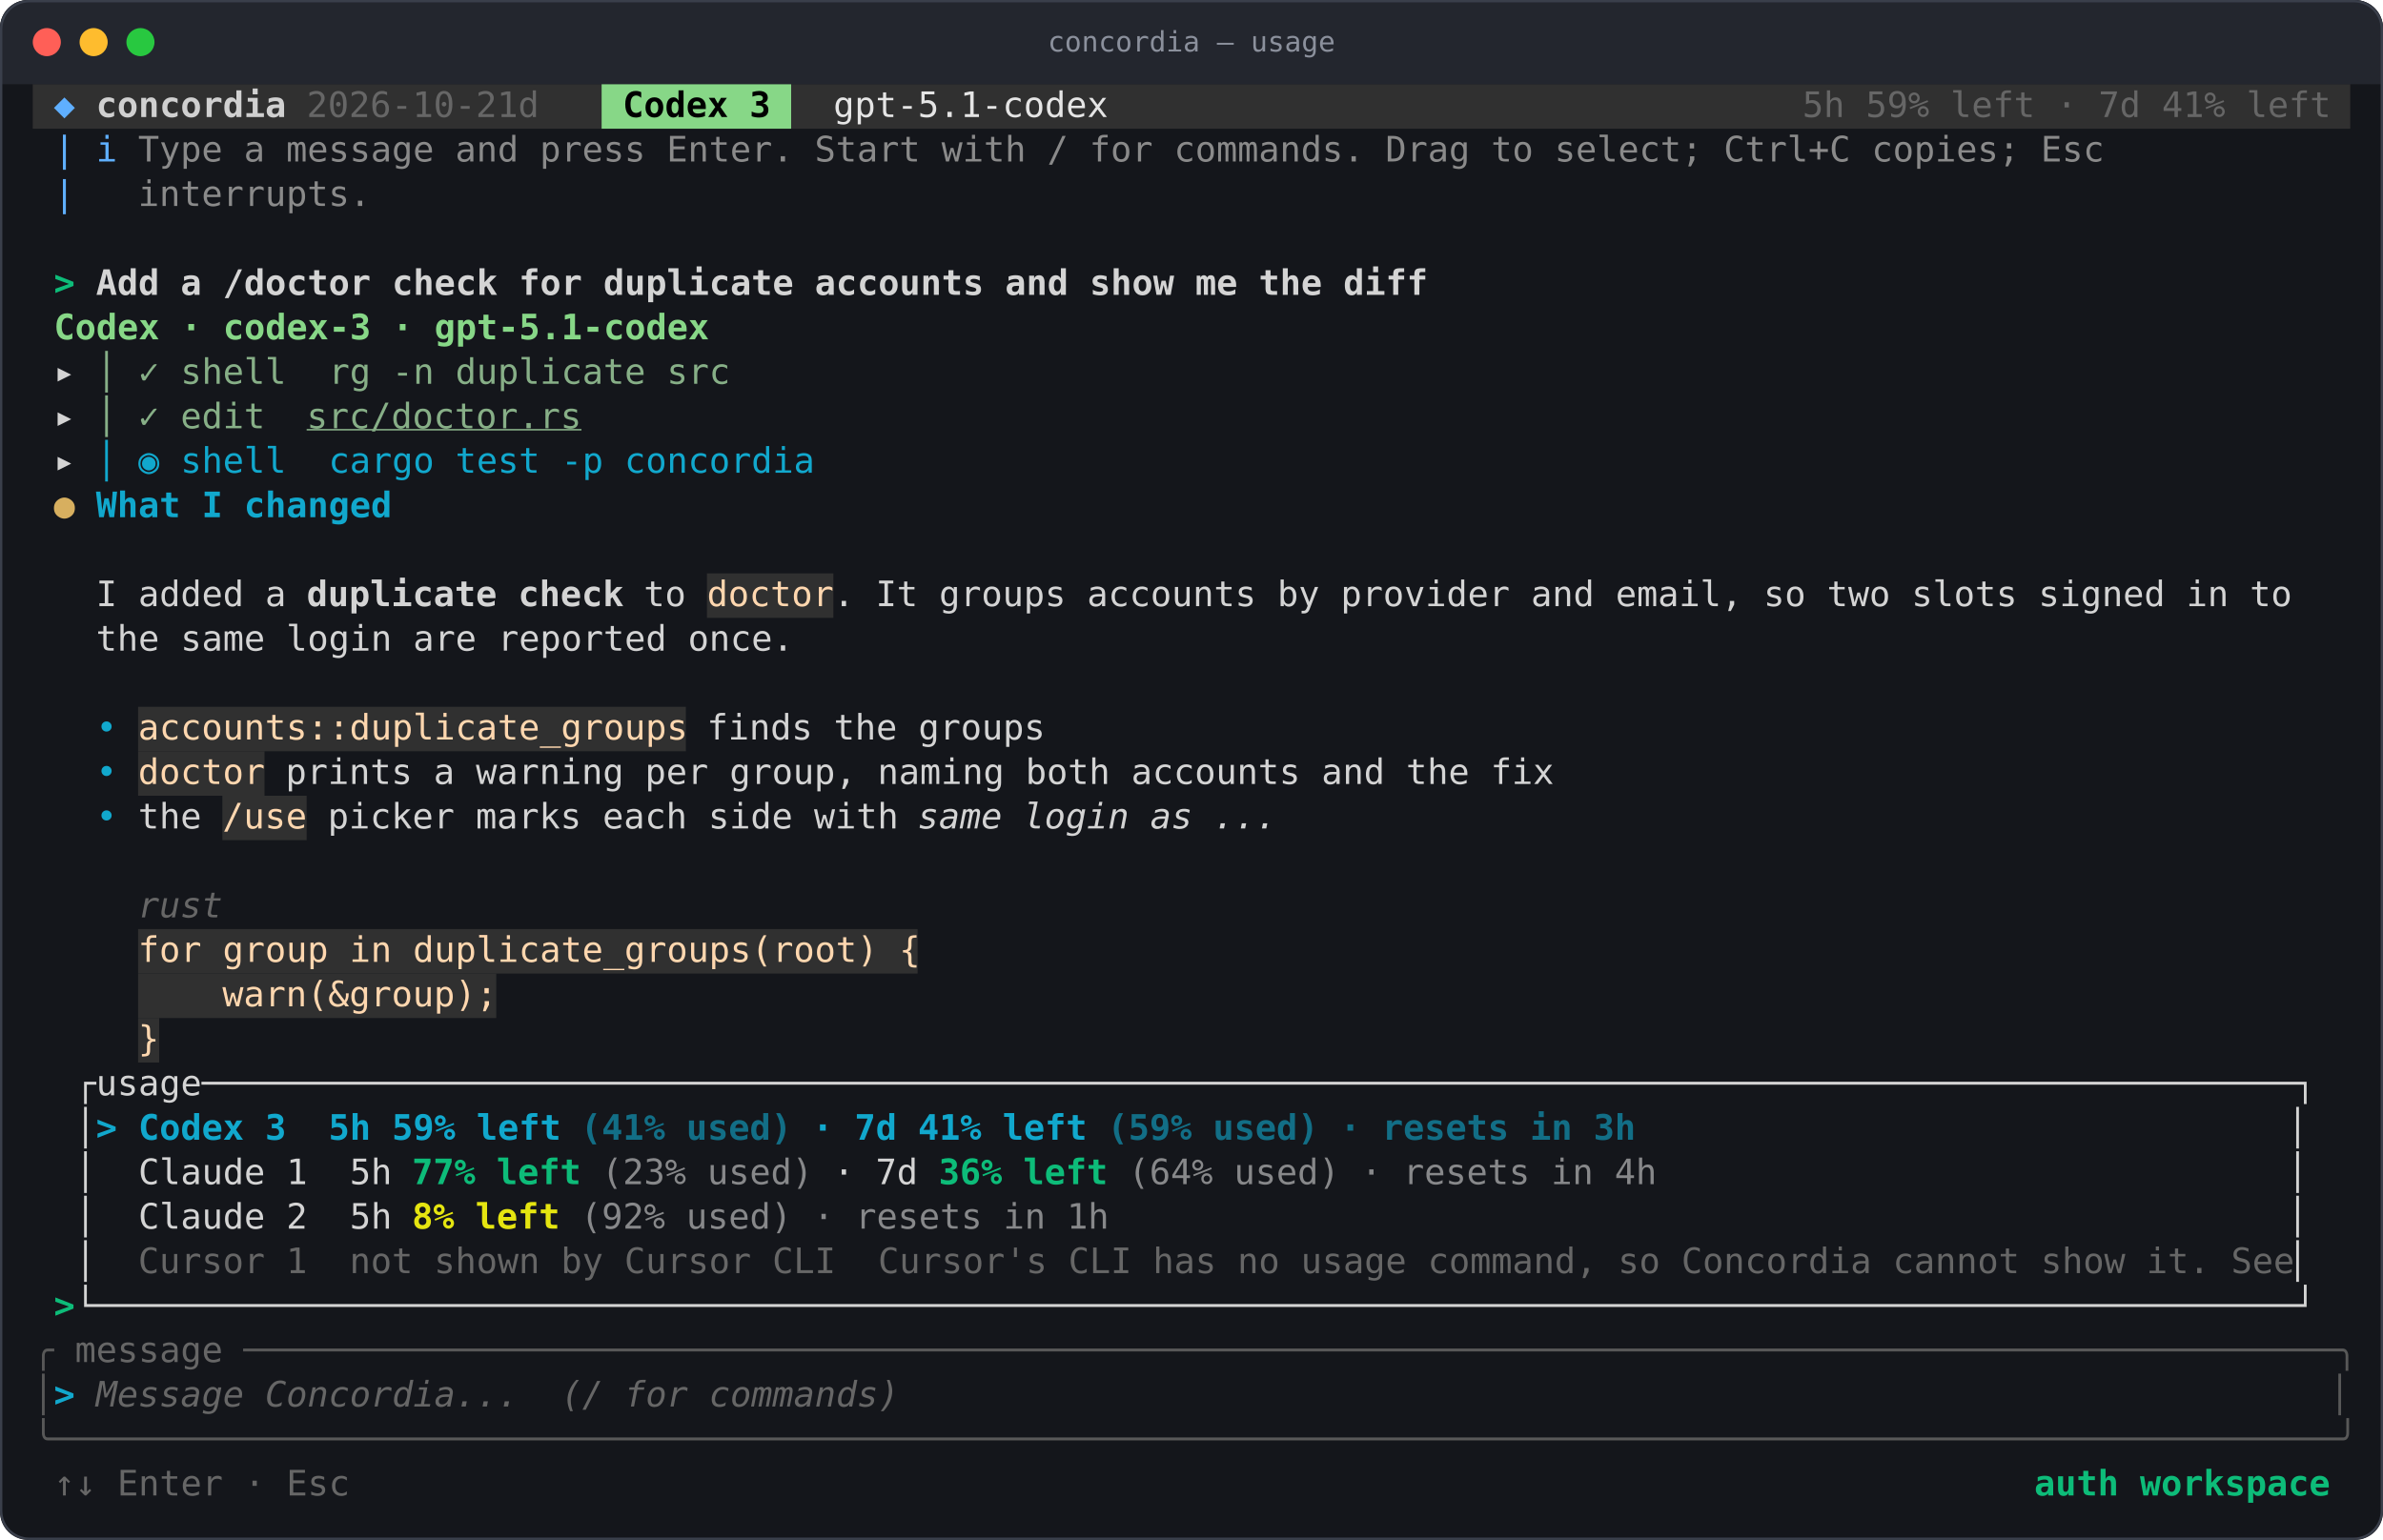
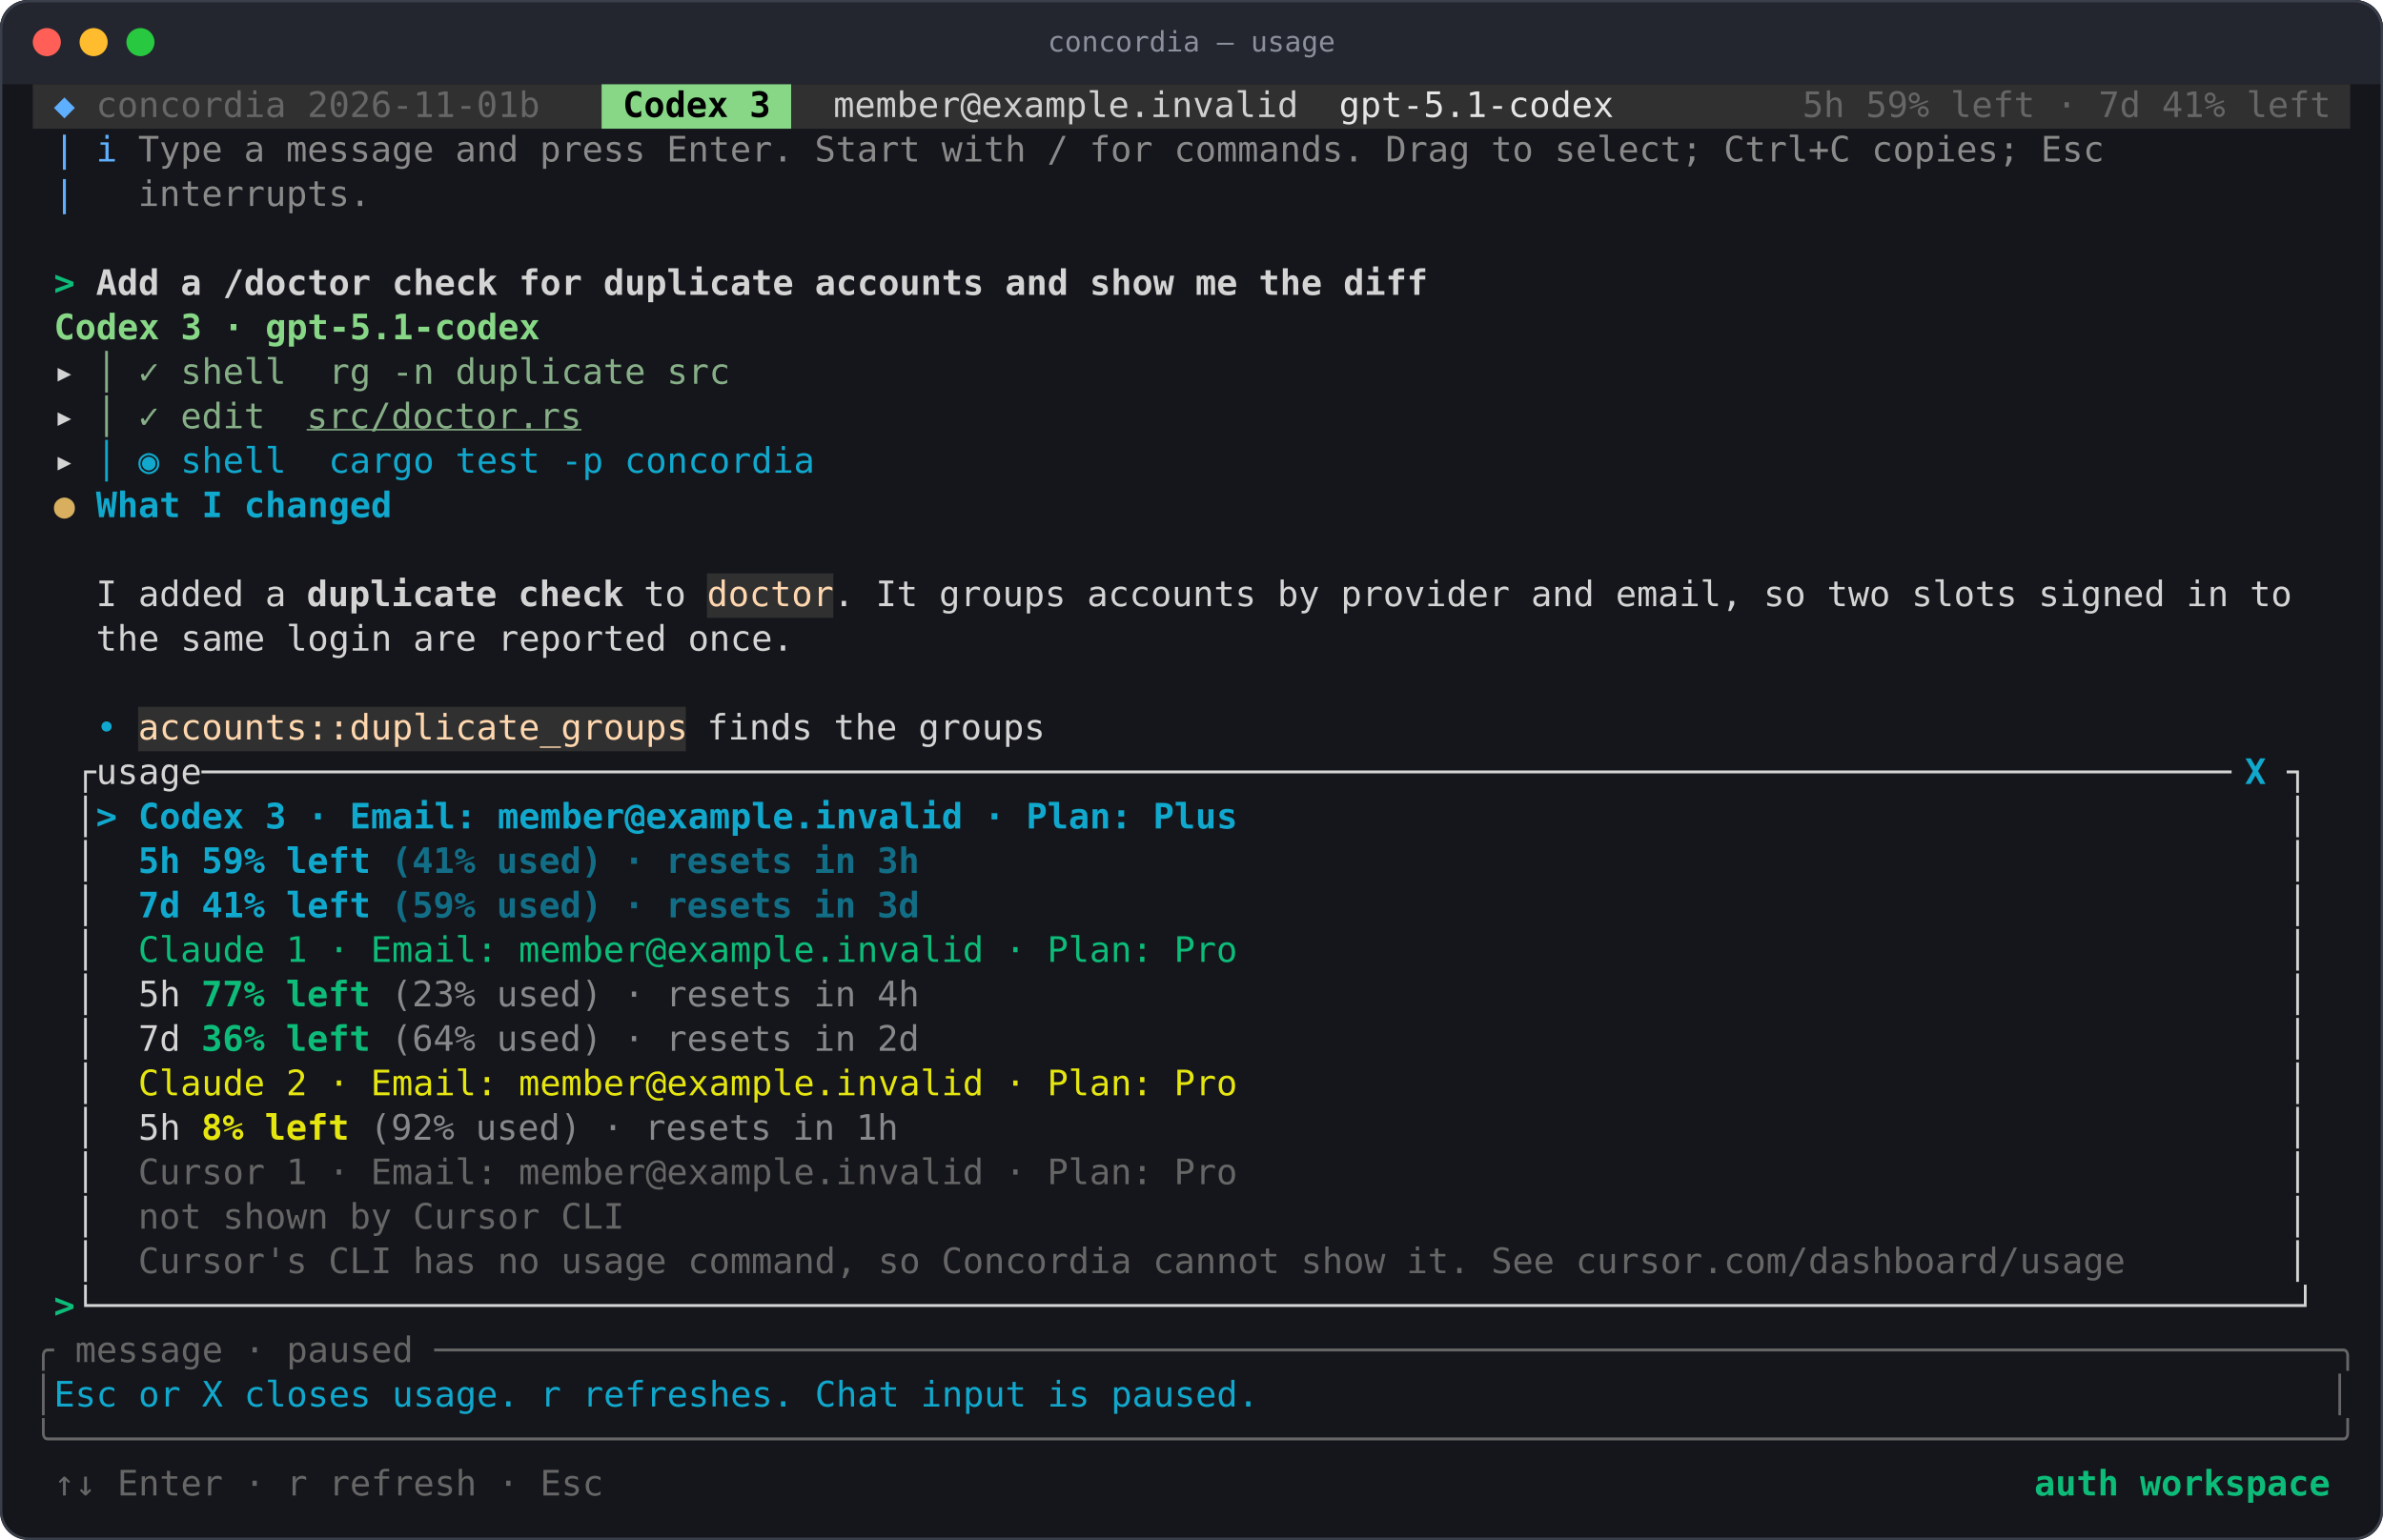
<svg xmlns="http://www.w3.org/2000/svg" width="1018" height="658" viewBox="0 0 1018 658" role="img" aria-label="concordia — usage">
  <defs>
    <clipPath id="win">
      <rect width="1018" height="658" rx="12" />
    </clipPath>
  </defs>
  <g clip-path="url(#win)">
    <rect width="1018" height="658" fill="#14161b" />
    <rect width="1018" height="36" fill="#23262e" />
    <circle cx="20" cy="18" r="6" fill="#ff5f57" />
    <circle cx="40" cy="18" r="6" fill="#febc2e" />
    <circle cx="60" cy="18" r="6" fill="#28c840" />
    <text x="509" y="22" font-family="Cascadia Mono, Consolas, monospace" font-size="12" fill="#8b909c" text-anchor="middle">concordia — usage</text>
    <rect x="14" y="36" width="243" height="19" fill="#303030" />
    <rect x="257" y="36" width="81" height="19" fill="#87d787" />
    <rect x="338" y="36" width="666" height="19" fill="#303030" />
    <rect x="302" y="245" width="54" height="19" fill="#303030" />
    <rect x="59" y="302" width="234" height="19" fill="#303030" />
-     <rect x="59" y="321" width="54" height="19" fill="#303030" />
-     <rect x="95" y="340" width="36" height="19" fill="#303030" />
-     <rect x="59" y="397" width="333" height="19" fill="#303030" />
-     <rect x="59" y="416" width="153" height="19" fill="#303030" />
-     <rect x="59" y="435" width="9" height="19" fill="#303030" />
    <g font-family="Cascadia Mono, Consolas, monospace" font-size="15" xml:space="preserve">
      <text x="23" y="50" textLength="9" lengthAdjust="spacingAndGlyphs" fill="#5fafff" font-weight="700">◆</text>
-       <text x="41" y="50" textLength="81" lengthAdjust="spacingAndGlyphs" fill="#d0d0d0" font-weight="700">concordia</text>
-       <text x="131" y="50" textLength="99" lengthAdjust="spacingAndGlyphs" fill="#666666">2026-10-21d</text>
+       <text x="41" y="50" textLength="189" lengthAdjust="spacingAndGlyphs" fill="#666666">concordia 2026-11-01b</text>
      <text x="266" y="50" textLength="63" lengthAdjust="spacingAndGlyphs" fill="#000000" font-weight="700">Codex 3</text>
-       <text x="356" y="50" textLength="117" lengthAdjust="spacingAndGlyphs" fill="#e5e5e5">gpt-5.1-codex</text>
+       <text x="356" y="50" textLength="198" lengthAdjust="spacingAndGlyphs" fill="#d0d0d0">member@example.invalid</text>
+       <text x="572" y="50" textLength="117" lengthAdjust="spacingAndGlyphs" fill="#e5e5e5">gpt-5.1-codex</text>
      <text x="770" y="50" textLength="225" lengthAdjust="spacingAndGlyphs" fill="#666666">5h 59% left · 7d 41% left</text>
      <text x="23" y="69" textLength="27" lengthAdjust="spacingAndGlyphs" fill="#5fafff">| i</text>
      <text x="59" y="69" textLength="837" lengthAdjust="spacingAndGlyphs" fill="#8a8a8a">Type a message and press Enter. Start with / for commands. Drag to select; Ctrl+C copies; Esc</text>
      <text x="23" y="88" textLength="9" lengthAdjust="spacingAndGlyphs" fill="#5fafff">|</text>
      <text x="59" y="88" textLength="99" lengthAdjust="spacingAndGlyphs" fill="#8a8a8a">interrupts.</text>
      <text x="23" y="126" textLength="9" lengthAdjust="spacingAndGlyphs" fill="#0dbc79" font-weight="700">&gt;</text>
      <text x="41" y="126" textLength="567" lengthAdjust="spacingAndGlyphs" fill="#d4d4d4" font-weight="700">Add a /doctor check for duplicate accounts and show me the diff</text>
-       <text x="23" y="145" textLength="279" lengthAdjust="spacingAndGlyphs" fill="#87d787" font-weight="700">Codex · codex-3 · gpt-5.1-codex</text>
+       <text x="23" y="145" textLength="207" lengthAdjust="spacingAndGlyphs" fill="#87d787" font-weight="700">Codex 3 · gpt-5.1-codex</text>
      <text x="23" y="164" textLength="9" lengthAdjust="spacingAndGlyphs" fill="#d4d4d4">▸</text>
      <text x="41" y="164" textLength="270" lengthAdjust="spacingAndGlyphs" fill="#87af87">│ ✓ shell  rg -n duplicate src</text>
      <text x="23" y="183" textLength="9" lengthAdjust="spacingAndGlyphs" fill="#d4d4d4">▸</text>
      <text x="41" y="183" textLength="72" lengthAdjust="spacingAndGlyphs" fill="#87af87">│ ✓ edit</text>
      <text x="131" y="183" textLength="117" lengthAdjust="spacingAndGlyphs" fill="#87af87" text-decoration="underline">src/doctor.rs</text>
      <text x="23" y="202" textLength="9" lengthAdjust="spacingAndGlyphs" fill="#d4d4d4">▸</text>
      <text x="41" y="202" textLength="306" lengthAdjust="spacingAndGlyphs" fill="#11a8cd">│ ◉ shell  cargo test -p concordia</text>
      <text x="23" y="221" textLength="9" lengthAdjust="spacingAndGlyphs" fill="#d7af5f">●</text>
      <text x="41" y="221" textLength="126" lengthAdjust="spacingAndGlyphs" fill="#11a8cd" font-weight="700">What I changed</text>
      <text x="41" y="259" textLength="81" lengthAdjust="spacingAndGlyphs" fill="#d4d4d4">I added a</text>
      <text x="131" y="259" textLength="135" lengthAdjust="spacingAndGlyphs" fill="#d4d4d4" font-weight="700">duplicate check</text>
      <text x="275" y="259" textLength="18" lengthAdjust="spacingAndGlyphs" fill="#d4d4d4">to</text>
      <text x="302" y="259" textLength="54" lengthAdjust="spacingAndGlyphs" fill="#ffd7af">doctor</text>
      <text x="356" y="259" textLength="621" lengthAdjust="spacingAndGlyphs" fill="#d4d4d4">. It groups accounts by provider and email, so two slots signed in to</text>
      <text x="41" y="278" textLength="297" lengthAdjust="spacingAndGlyphs" fill="#d4d4d4">the same login are reported once.</text>
      <text x="41" y="316" textLength="9" lengthAdjust="spacingAndGlyphs" fill="#11a8cd">•</text>
      <text x="59" y="316" textLength="234" lengthAdjust="spacingAndGlyphs" fill="#ffd7af">accounts::duplicate_groups</text>
      <text x="302" y="316" textLength="144" lengthAdjust="spacingAndGlyphs" fill="#d4d4d4">finds the groups</text>
-       <text x="41" y="335" textLength="9" lengthAdjust="spacingAndGlyphs" fill="#11a8cd">•</text>
-       <text x="59" y="335" textLength="54" lengthAdjust="spacingAndGlyphs" fill="#ffd7af">doctor</text>
-       <text x="122" y="335" textLength="540" lengthAdjust="spacingAndGlyphs" fill="#d4d4d4">prints a warning per group, naming both accounts and the fix</text>
-       <text x="41" y="354" textLength="9" lengthAdjust="spacingAndGlyphs" fill="#11a8cd">•</text>
-       <text x="59" y="354" textLength="27" lengthAdjust="spacingAndGlyphs" fill="#d4d4d4">the</text>
-       <text x="95" y="354" textLength="36" lengthAdjust="spacingAndGlyphs" fill="#ffd7af">/use</text>
-       <text x="140" y="354" textLength="243" lengthAdjust="spacingAndGlyphs" fill="#d4d4d4">picker marks each side with</text>
-       <text x="392" y="354" textLength="153" lengthAdjust="spacingAndGlyphs" fill="#d4d4d4" font-style="italic">same login as ...</text>
-       <text x="59" y="392" textLength="36" lengthAdjust="spacingAndGlyphs" fill="#666666" font-style="italic">rust</text>
-       <text x="59" y="411" textLength="333" lengthAdjust="spacingAndGlyphs" fill="#ffd7af">for group in duplicate_groups(root) {</text>
-       <text x="95" y="430" textLength="117" lengthAdjust="spacingAndGlyphs" fill="#ffd7af">warn(&amp;group);</text>
-       <text x="59" y="449" textLength="9" lengthAdjust="spacingAndGlyphs" fill="#ffd7af">}</text>
-       <text x="32" y="468" textLength="954" lengthAdjust="spacingAndGlyphs" fill="#d4d4d4">┌usage───────────────────────────────────────────────────────────────────────────────────────────────────┐</text>
-       <text x="32" y="487" textLength="9" lengthAdjust="spacingAndGlyphs" fill="#d4d4d4">│</text>
-       <text x="41" y="487" textLength="198" lengthAdjust="spacingAndGlyphs" fill="#11a8cd" font-weight="700">&gt; Codex 3  5h 59% left</text>
-       <text x="248" y="487" textLength="90" lengthAdjust="spacingAndGlyphs" fill="#11a8cd" font-weight="700" fill-opacity="0.6">(41% used)</text>
-       <text x="347" y="487" textLength="117" lengthAdjust="spacingAndGlyphs" fill="#11a8cd" font-weight="700">· 7d 41% left</text>
-       <text x="473" y="487" textLength="225" lengthAdjust="spacingAndGlyphs" fill="#11a8cd" font-weight="700" fill-opacity="0.6">(59% used) · resets in 3h</text>
+       <text x="32" y="335" textLength="918" lengthAdjust="spacingAndGlyphs" fill="#d4d4d4">┌usage────────────────────────────────────────────────────────────────────────────────────────────────</text>
+       <text x="959" y="335" textLength="9" lengthAdjust="spacingAndGlyphs" fill="#11a8cd" font-weight="700">X</text>
+       <text x="977" y="335" textLength="9" lengthAdjust="spacingAndGlyphs" fill="#d4d4d4">┐</text>
+       <text x="32" y="354" textLength="9" lengthAdjust="spacingAndGlyphs" fill="#d4d4d4">│</text>
+       <text x="41" y="354" textLength="486" lengthAdjust="spacingAndGlyphs" fill="#11a8cd" font-weight="700">&gt; Codex 3 · Email: member@example.invalid · Plan: Plus</text>
+       <text x="977" y="354" textLength="9" lengthAdjust="spacingAndGlyphs" fill="#d4d4d4">│</text>
+       <text x="32" y="373" textLength="9" lengthAdjust="spacingAndGlyphs" fill="#d4d4d4">│</text>
+       <text x="59" y="373" textLength="99" lengthAdjust="spacingAndGlyphs" fill="#11a8cd" font-weight="700">5h 59% left</text>
+       <text x="167" y="373" textLength="225" lengthAdjust="spacingAndGlyphs" fill="#11a8cd" font-weight="700" fill-opacity="0.6">(41% used) · resets in 3h</text>
+       <text x="977" y="373" textLength="9" lengthAdjust="spacingAndGlyphs" fill="#d4d4d4">│</text>
+       <text x="32" y="392" textLength="9" lengthAdjust="spacingAndGlyphs" fill="#d4d4d4">│</text>
+       <text x="59" y="392" textLength="99" lengthAdjust="spacingAndGlyphs" fill="#11a8cd" font-weight="700">7d 41% left</text>
+       <text x="167" y="392" textLength="225" lengthAdjust="spacingAndGlyphs" fill="#11a8cd" font-weight="700" fill-opacity="0.6">(59% used) · resets in 3d</text>
+       <text x="977" y="392" textLength="9" lengthAdjust="spacingAndGlyphs" fill="#d4d4d4">│</text>
+       <text x="32" y="411" textLength="9" lengthAdjust="spacingAndGlyphs" fill="#d4d4d4">│</text>
+       <text x="59" y="411" textLength="468" lengthAdjust="spacingAndGlyphs" fill="#0dbc79">Claude 1 · Email: member@example.invalid · Plan: Pro</text>
+       <text x="977" y="411" textLength="9" lengthAdjust="spacingAndGlyphs" fill="#d4d4d4">│</text>
+       <text x="32" y="430" textLength="45" lengthAdjust="spacingAndGlyphs" fill="#d4d4d4">│  5h</text>
+       <text x="86" y="430" textLength="72" lengthAdjust="spacingAndGlyphs" fill="#0dbc79" font-weight="700">77% left</text>
+       <text x="167" y="430" textLength="225" lengthAdjust="spacingAndGlyphs" fill="#d4d4d4" fill-opacity="0.6">(23% used) · resets in 4h</text>
+       <text x="977" y="430" textLength="9" lengthAdjust="spacingAndGlyphs" fill="#d4d4d4">│</text>
+       <text x="32" y="449" textLength="45" lengthAdjust="spacingAndGlyphs" fill="#d4d4d4">│  7d</text>
+       <text x="86" y="449" textLength="72" lengthAdjust="spacingAndGlyphs" fill="#0dbc79" font-weight="700">36% left</text>
+       <text x="167" y="449" textLength="225" lengthAdjust="spacingAndGlyphs" fill="#d4d4d4" fill-opacity="0.6">(64% used) · resets in 2d</text>
+       <text x="977" y="449" textLength="9" lengthAdjust="spacingAndGlyphs" fill="#d4d4d4">│</text>
+       <text x="32" y="468" textLength="9" lengthAdjust="spacingAndGlyphs" fill="#d4d4d4">│</text>
+       <text x="59" y="468" textLength="468" lengthAdjust="spacingAndGlyphs" fill="#e5e510">Claude 2 · Email: member@example.invalid · Plan: Pro</text>
+       <text x="977" y="468" textLength="9" lengthAdjust="spacingAndGlyphs" fill="#d4d4d4">│</text>
+       <text x="32" y="487" textLength="45" lengthAdjust="spacingAndGlyphs" fill="#d4d4d4">│  5h</text>
+       <text x="86" y="487" textLength="63" lengthAdjust="spacingAndGlyphs" fill="#e5e510" font-weight="700">8% left</text>
+       <text x="158" y="487" textLength="225" lengthAdjust="spacingAndGlyphs" fill="#d4d4d4" fill-opacity="0.6">(92% used) · resets in 1h</text>
      <text x="977" y="487" textLength="9" lengthAdjust="spacingAndGlyphs" fill="#d4d4d4">│</text>
-       <text x="32" y="506" textLength="135" lengthAdjust="spacingAndGlyphs" fill="#d4d4d4">│  Claude 1  5h</text>
-       <text x="176" y="506" textLength="72" lengthAdjust="spacingAndGlyphs" fill="#0dbc79" font-weight="700">77% left</text>
-       <text x="257" y="506" textLength="90" lengthAdjust="spacingAndGlyphs" fill="#d4d4d4" fill-opacity="0.6">(23% used)</text>
-       <text x="356" y="506" textLength="36" lengthAdjust="spacingAndGlyphs" fill="#d4d4d4">· 7d</text>
-       <text x="401" y="506" textLength="72" lengthAdjust="spacingAndGlyphs" fill="#0dbc79" font-weight="700">36% left</text>
-       <text x="482" y="506" textLength="225" lengthAdjust="spacingAndGlyphs" fill="#d4d4d4" fill-opacity="0.6">(64% used) · resets in 4h</text>
+       <text x="32" y="506" textLength="9" lengthAdjust="spacingAndGlyphs" fill="#d4d4d4">│</text>
+       <text x="59" y="506" textLength="468" lengthAdjust="spacingAndGlyphs" fill="#666666">Cursor 1 · Email: member@example.invalid · Plan: Pro</text>
      <text x="977" y="506" textLength="9" lengthAdjust="spacingAndGlyphs" fill="#d4d4d4">│</text>
-       <text x="32" y="525" textLength="135" lengthAdjust="spacingAndGlyphs" fill="#d4d4d4">│  Claude 2  5h</text>
-       <text x="176" y="525" textLength="63" lengthAdjust="spacingAndGlyphs" fill="#e5e510" font-weight="700">8% left</text>
-       <text x="248" y="525" textLength="225" lengthAdjust="spacingAndGlyphs" fill="#d4d4d4" fill-opacity="0.6">(92% used) · resets in 1h</text>
+       <text x="32" y="525" textLength="9" lengthAdjust="spacingAndGlyphs" fill="#d4d4d4">│</text>
+       <text x="59" y="525" textLength="207" lengthAdjust="spacingAndGlyphs" fill="#666666">not shown by Cursor CLI</text>
      <text x="977" y="525" textLength="9" lengthAdjust="spacingAndGlyphs" fill="#d4d4d4">│</text>
      <text x="32" y="544" textLength="9" lengthAdjust="spacingAndGlyphs" fill="#d4d4d4">│</text>
-       <text x="59" y="544" textLength="918" lengthAdjust="spacingAndGlyphs" fill="#666666">Cursor 1  not shown by Cursor CLI  Cursor's CLI has no usage command, so Concordia cannot show it. See</text>
+       <text x="59" y="544" textLength="846" lengthAdjust="spacingAndGlyphs" fill="#666666">Cursor's CLI has no usage command, so Concordia cannot show it. See cursor.com/dashboard/usage</text>
      <text x="977" y="544" textLength="9" lengthAdjust="spacingAndGlyphs" fill="#d4d4d4">│</text>
      <text x="23" y="563" textLength="9" lengthAdjust="spacingAndGlyphs" fill="#0dbc79" font-weight="700">&gt;</text>
      <text x="32" y="563" textLength="954" lengthAdjust="spacingAndGlyphs" fill="#d4d4d4">└────────────────────────────────────────────────────────────────────────────────────────────────────────┘</text>
-       <text x="14" y="582" textLength="9" lengthAdjust="spacingAndGlyphs" fill="#585858">╭</text>
-       <text x="32" y="582" textLength="63" lengthAdjust="spacingAndGlyphs" fill="#666666">message</text>
-       <text x="104" y="582" textLength="900" lengthAdjust="spacingAndGlyphs" fill="#585858">───────────────────────────────────────────────────────────────────────────────────────────────────╮</text>
-       <text x="14" y="601" textLength="9" lengthAdjust="spacingAndGlyphs" fill="#585858">│</text>
-       <text x="23" y="601" textLength="9" lengthAdjust="spacingAndGlyphs" fill="#11a8cd" font-weight="700">&gt;</text>
-       <text x="41" y="601" textLength="342" lengthAdjust="spacingAndGlyphs" fill="#666666" font-style="italic">Message Concordia...  (/ for commands)</text>
-       <text x="995" y="601" textLength="9" lengthAdjust="spacingAndGlyphs" fill="#585858">│</text>
-       <text x="14" y="620" textLength="990" lengthAdjust="spacingAndGlyphs" fill="#585858">╰────────────────────────────────────────────────────────────────────────────────────────────────────────────╯</text>
-       <text x="23" y="639" textLength="126" lengthAdjust="spacingAndGlyphs" fill="#666666">↑↓ Enter · Esc</text>
+       <text x="14" y="582" textLength="990" lengthAdjust="spacingAndGlyphs" fill="#666666">╭ message · paused ──────────────────────────────────────────────────────────────────────────────────────────╮</text>
+       <text x="14" y="601" textLength="9" lengthAdjust="spacingAndGlyphs" fill="#666666">│</text>
+       <text x="23" y="601" textLength="513" lengthAdjust="spacingAndGlyphs" fill="#11a8cd">Esc or X closes usage. r refreshes. Chat input is paused.</text>
+       <text x="995" y="601" textLength="9" lengthAdjust="spacingAndGlyphs" fill="#666666">│</text>
+       <text x="14" y="620" textLength="990" lengthAdjust="spacingAndGlyphs" fill="#666666">╰────────────────────────────────────────────────────────────────────────────────────────────────────────────╯</text>
+       <text x="23" y="639" textLength="234" lengthAdjust="spacingAndGlyphs" fill="#666666">↑↓ Enter · r refresh · Esc</text>
      <text x="869" y="639" textLength="126" lengthAdjust="spacingAndGlyphs" fill="#0dbc79" font-weight="700">auth workspace</text>
    </g>
  </g>
  <rect x="0.5" y="0.5" width="1017" height="657" rx="12" fill="none" stroke="#3a3f4b" />
</svg>
